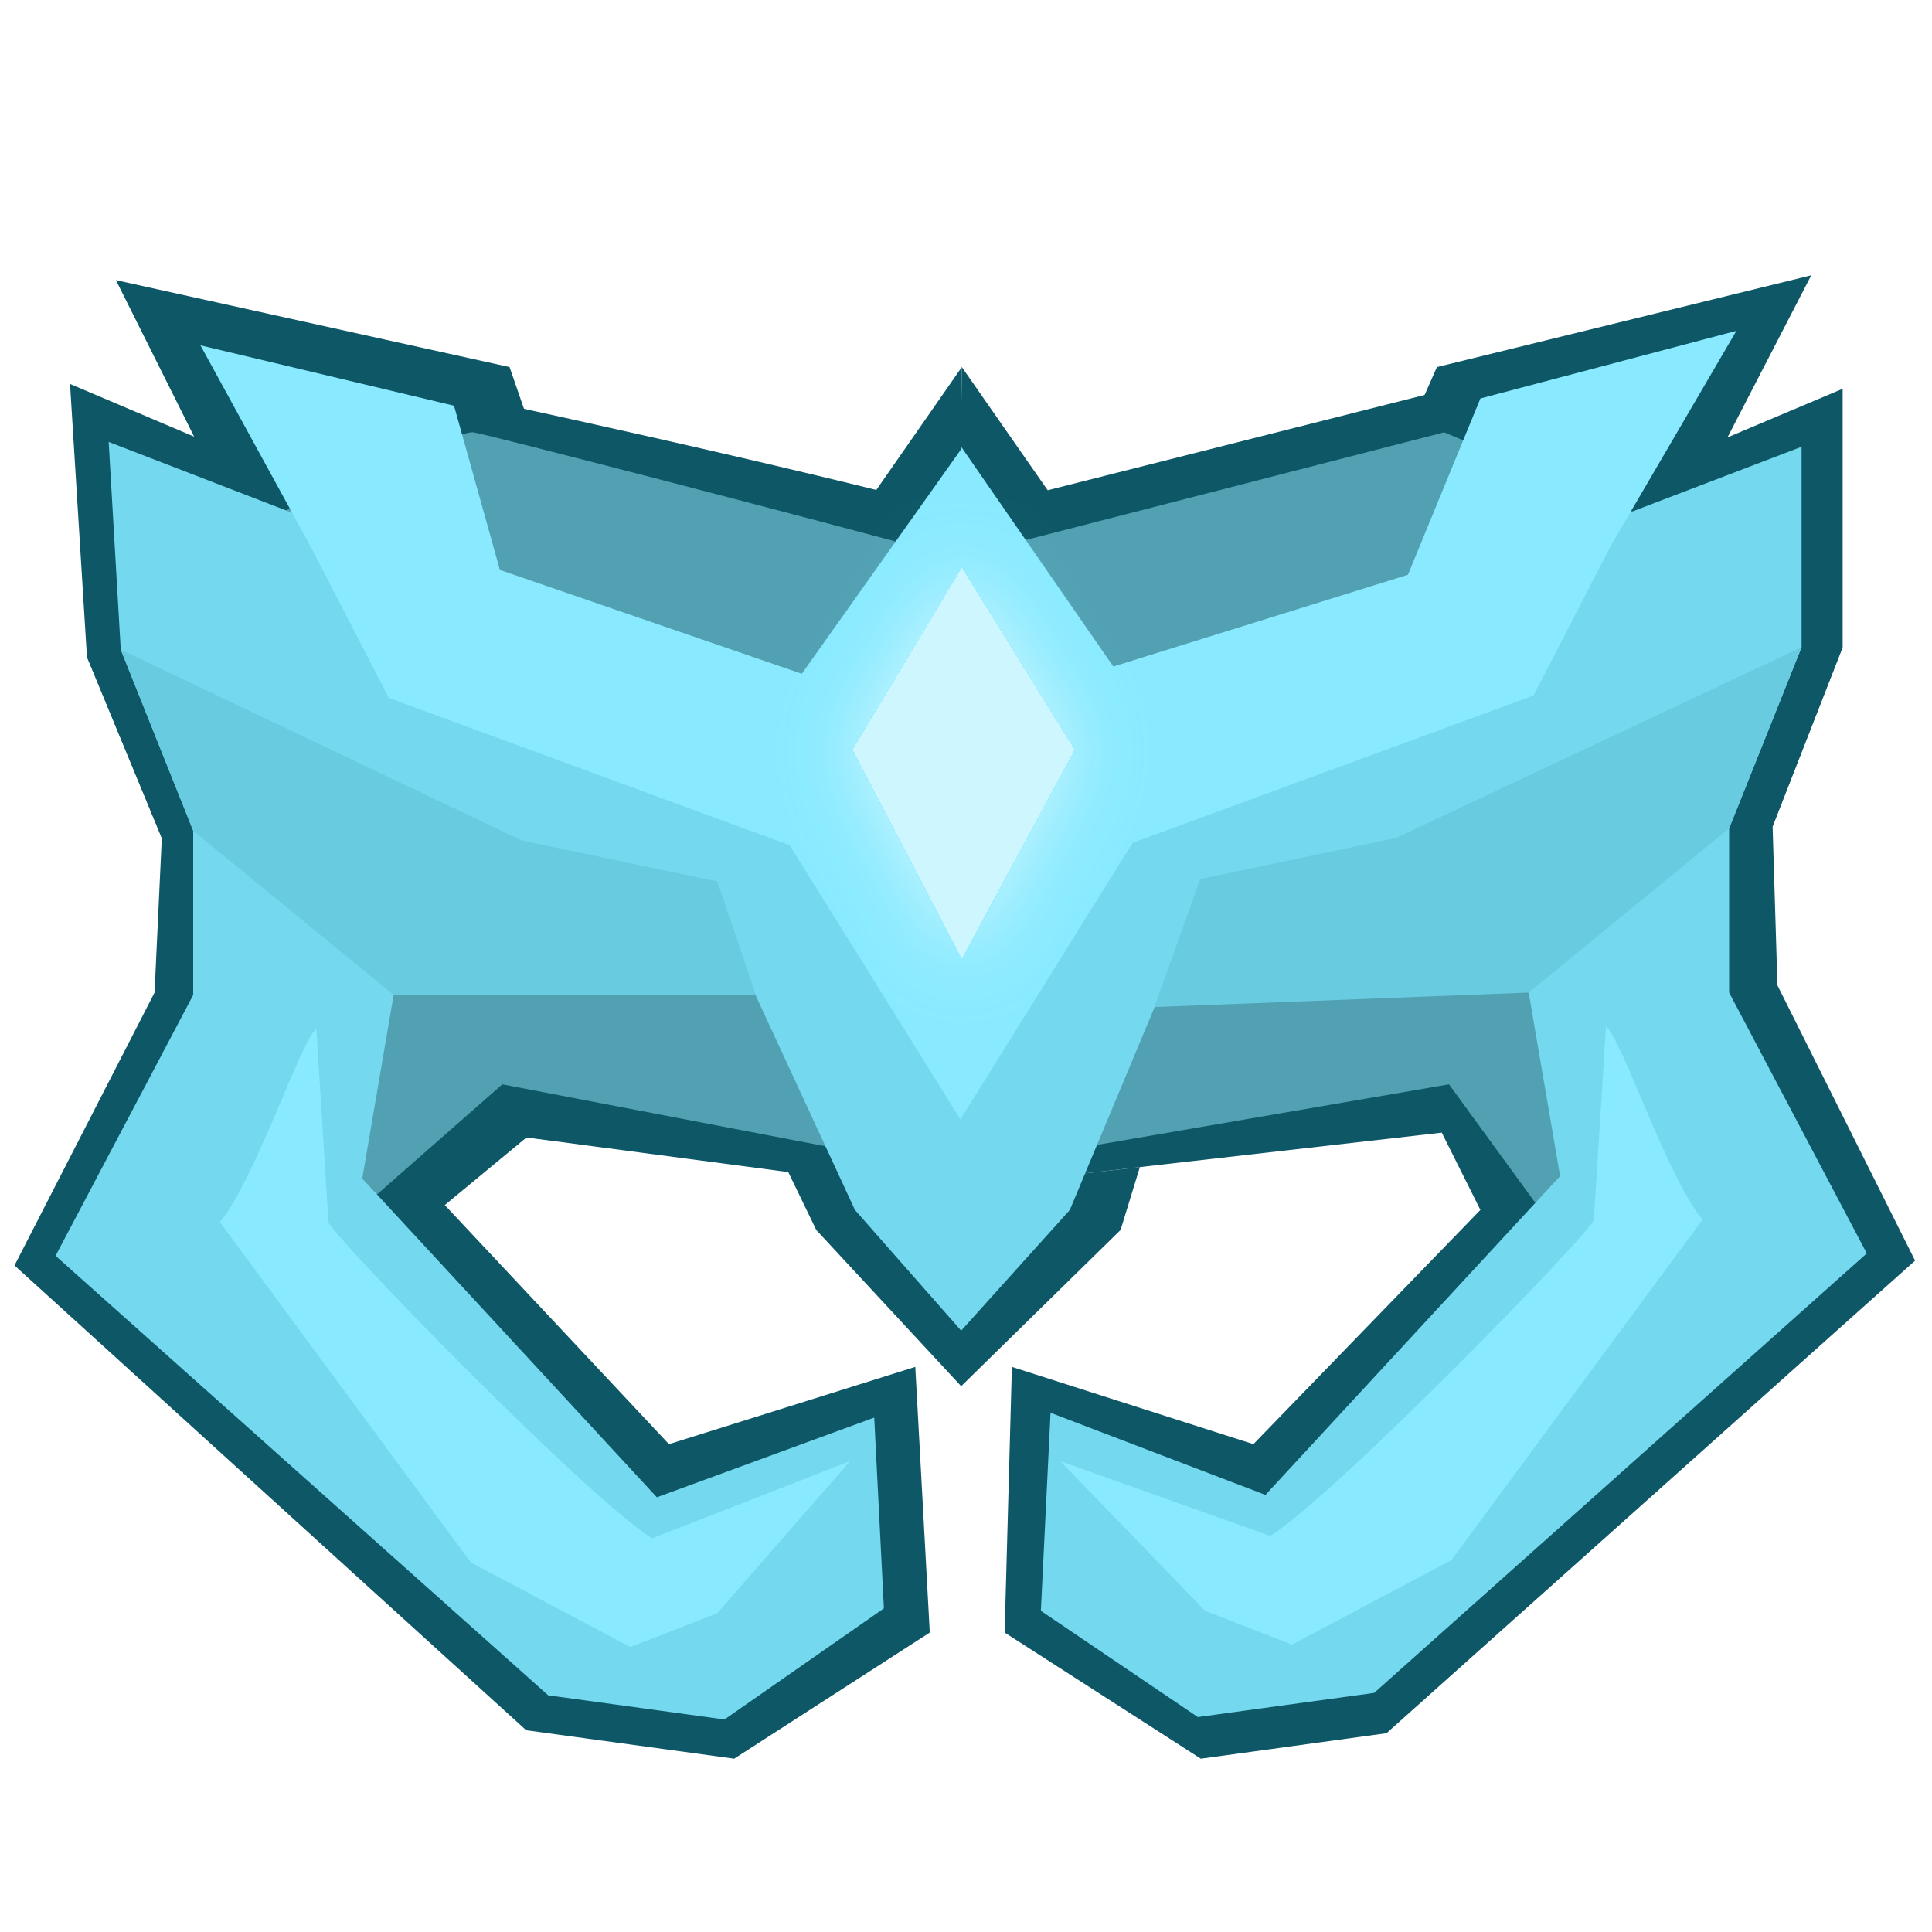
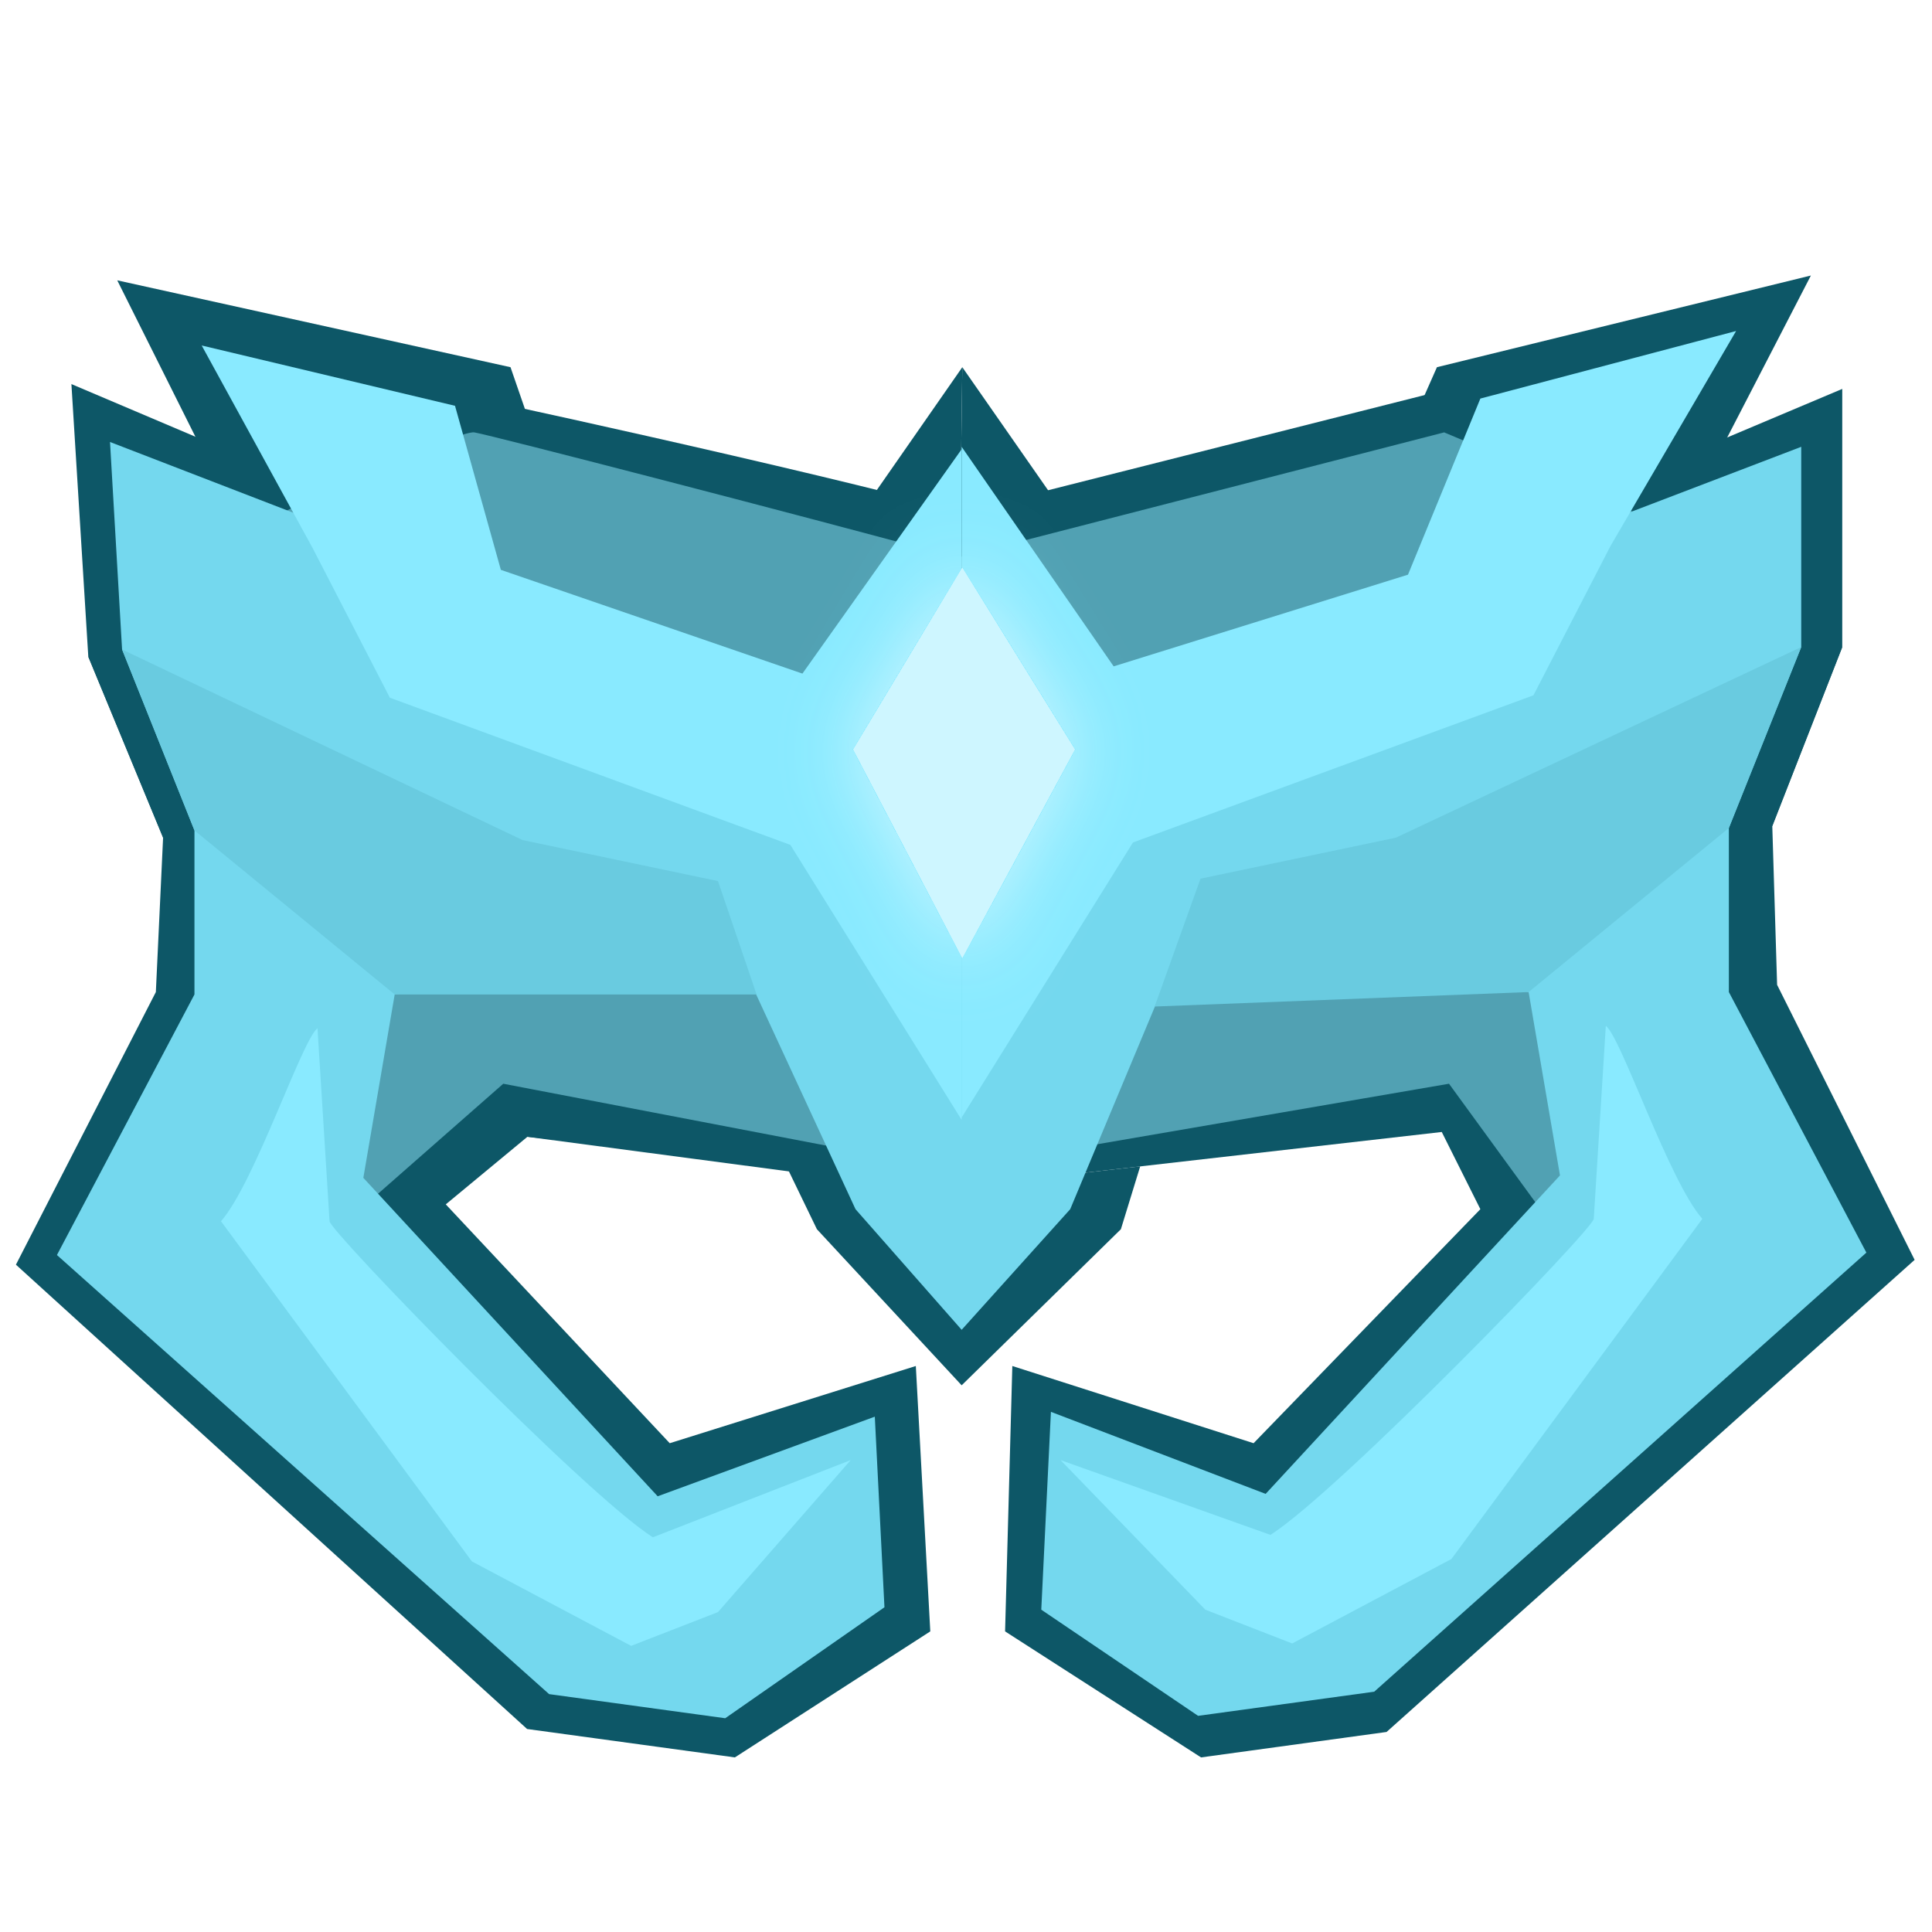
- <svg xmlns="http://www.w3.org/2000/svg" width="400" height="400" viewBox="0 0 400 400" fill="none">
-   <path d="M91.033 80.947C87.347 80.42 50.48 99.939 46.793 102.047C55.396 121.727 73.021 161.509 74.707 163.196C76.392 164.883 154.058 188.851 192.68 200.624L323.82 175.321L350.68 102.047L300 80.5L199.116 106C166.989 97.214 93.983 81.369 91.033 80.947Z" fill="#0D5767" />
-   <path d="M169 254.652L152 219.5L144.173 183.286L288.719 212.152L208 244.825L236 241.63L232 254.652L199 287L169 254.652Z" fill="#0D5767" />
-   <path d="M109 235.5L166 241.5L177.5 239.5L198.473 180.581L163.187 142.626L14.5 79.5L18 136L33.5 173.5L32 205.5L3 262L108.94 358.229L152 364.116L192.5 338L189.5 283L138.5 299L92.087 249.5L109 235.5Z" fill="#0D5767" />
-   <path d="M208 244.825L225.44 192.793L197.527 230.221V181.196L232.813 143.242L381.5 80.5V134L367 171.092L368 204L396.5 261L287.06 358.844L248.613 364.116L208 338L209.5 283L259.5 299L306.5 250.5L298.5 234.5L208 244.825Z" fill="#0D5767" />
-   <path d="M199.136 76L197 236L161.607 172.673L74.18 140.517L52.5 115.037L24 58L105.5 76L120 118L155 139.42L199.136 76Z" fill="#0D5767" />
-   <path d="M199.136 76L197 236L234.393 175.905L321.82 143.75L348.131 109L375 57L297.5 76L278.5 119L246 143.242L199.136 76Z" fill="#0D5767" />
-   <path d="M175.3 151.826L199.104 112.5L223.753 151.826L199.136 197.449L175.3 151.826Z" fill="#0D5767" />
-   <path d="M37.313 254.908C44.687 246.474 55.009 215.267 58.38 212.736L61.013 254.908C61.013 257.017 116.489 314.3 131.587 323.964L174.247 302.351L145.807 340.306L126.847 347.686L92.087 329.236L37.313 254.908Z" fill="#0D5767" />
-   <path d="M360.687 254.381C353.313 245.947 342.991 214.74 339.62 212.209L336.987 254.381C336.987 256.489 281.511 313.773 266.413 323.437L223.753 301.824L252.193 339.778L271.153 347.158L305.913 328.708L360.687 254.381Z" fill="#0D5767" />
-   <path d="M103.147 171.619L18 136L33.5 173.5L109 235.5L179.5 244.825L145.807 180.581L103.147 171.619Z" fill="#0D5767" />
-   <path d="M293.8 171.092L381.5 134L367 171.092L208 244.825L286 208L251.14 180.053L293.8 171.092Z" fill="#0D5767" />
-   <path d="M98 89.511C94.5 89.011 58 106.011 54.5 108.011C62.667 126.677 79.4 164.411 81 166.011C82.6 167.611 156.333 190.344 193 201.511L317.5 177.511L343 108.011L299 89.511L198 115.5C167.5 107.167 100.8 89.911 98 89.511Z" fill="#51A1B3" />
-   <path d="M187.5 240.5L198 227.5L207 240.5L300 224.5L325.5 259.5L340.5 227.5L303.5 179L222.5 175C168 182.333 58.6 197.3 57 198.5C55.4 199.7 63 238 67 257L104 224.5L187.5 240.5Z" fill="#51A1B3" />
-   <path d="M177 250.5L146 183.5H249.5L221.5 250.5L199 275.5L177 250.5Z" fill="#74D8EE" />
-   <path d="M81.5 206L172 193.5L198.5 229V182.5L165 146.5L22.5 91.5L25 134.5L40 172V206L11.5 260L113.5 351L150 356L183 333L181 293.5L136 310L75 244L81.5 206Z" fill="#74D8EE" />
-   <path d="M316.5 205.5L226 193L199.5 228.5V182L233 146L373 92.5V134L358 171.5V205.5L386.5 259.5L284.5 350.5L248 355.5L215.5 333.5L217.5 292.5L262 309.5L323 243.5L316.5 205.5Z" fill="#74D8EE" />
-   <path d="M199 93V232L163.5 175L80.5 144.5L64.5 113.5L41.5 71.5L94 84L103.5 118L166 139.5L199 93Z" fill="#89EAFF" />
-   <path d="M199 92.5V231.5L234.5 174.5L317.5 144L333.5 113L359.5 68.5L306.5 82.5L291.5 119L230.5 138L199 92.5Z" fill="#89EAFF" />
+ <svg xmlns="http://www.w3.org/2000/svg" width="1001" height="1001" viewBox="0 0 1001 1001" fill="none">
+   <path d="M228.333 202.618C219.117 201.3 126.95 250.097 117.733 255.368C139.239 304.568 183.303 404.023 187.517 408.24C191.73 412.458 385.894 472.377 482.45 501.809L810.3 438.551L877.45 255.368L750.75 201.5L498.539 265.25C418.223 243.285 235.707 203.672 228.333 202.618Z" fill="#0D5767" />
+   <path d="M423.25 636.879L380.75 549L361.183 458.466L722.547 530.629L520.75 612.312L590.75 604.326L580.75 636.879L498.25 717.75L423.25 636.879Z" fill="#0D5767" />
+   <path d="M273.25 589L415.75 604L444.5 599L496.933 451.701L408.717 356.815L37 199L45.75 340.25L84.5 434L80.75 514L8.25 655.25L273.1 895.821L380.75 910.539L482 845.25L474.5 707.75L347 747.75L230.967 624L273.25 589Z" fill="#0D5767" />
+   <path d="M520.75 612.312L564.35 482.233L494.567 575.802V453.24L582.783 358.354L954.5 201.5V335.25L918.25 427.98L920.75 510.25L992 652.75L718.4 897.36L622.283 910.539L520.75 845.25L524.5 707.75L649.5 747.75L767 626.5L747 586.5L520.75 612.312Z" fill="#0D5767" />
+   <path d="M498.59 190.25L493.25 590.25L404.767 431.933L186.2 351.544L132 287.842L60.75 145.25L264.5 190.25L300.75 295.25L388.25 348.799L498.59 190.25Z" fill="#0D5767" />
+   <path d="M498.59 190.25L493.25 590.25L586.733 440.013L805.3 359.624L871.078 272.75L938.25 142.75L744.5 190.25L697 297.75L615.75 358.354L498.59 190.25Z" fill="#0D5767" />
+   <path d="M439 379.815L498.511 281.5L560.133 379.815L498.59 493.873L439 379.815Z" fill="#0D5767" />
+   <path d="M94.033 637.52C112.467 616.434 138.273 538.417 146.7 532.091L153.283 637.52C153.283 642.792 291.972 785.999 329.717 810.16L436.367 756.128L365.267 851.014L317.867 869.464L230.967 823.339L94.033 637.52Z" fill="#0D5767" />
+   <path d="M902.467 636.202C884.033 615.116 858.227 537.099 849.8 530.773L843.217 636.202C843.217 641.474 704.528 784.681 666.783 808.842L560.133 754.81L631.233 849.696L678.633 868.146L765.533 822.021L902.467 636.202Z" fill="#0D5767" />
+   <path d="M258.617 429.298L45.75 340.25L84.5 434L273.25 589L449.5 612.312L365.267 451.701L258.617 429.298Z" fill="#0D5767" />
+   <path d="M735.25 427.98L954.5 335.25L918.25 427.98L520.75 612.312L715.75 520.25L628.6 450.383L735.25 427.98Z" fill="#0D5767" />
+   <path d="M245.75 224.027C237 222.777 145.75 265.277 137 270.277C157.417 316.944 199.25 411.277 203.25 415.277C207.25 419.277 391.583 476.11 483.25 504.027L794.5 444.027L858.25 270.277L748.25 224.027L495.75 289C419.5 268.167 252.75 225.027 245.75 224.027Z" fill="#51A1B3" />
+   <path d="M469.5 601.5L495.75 569L518.25 601.5L750.75 561.5L814.5 649L852 569L759.5 447.75L557 437.75C420.75 456.083 147.25 493.5 143.25 496.5C139.25 499.5 158.25 595.25 168.25 642.75L260.75 561.5L469.5 601.5Z" fill="#51A1B3" />
+   <path d="M443.25 626.5L365.75 459H624.5L554.5 626.5L498.25 689L443.25 626.5Z" fill="#74D8EE" />
+   <path d="M204.5 515.25L430.75 484L497 572.75V456.5L413.25 366.5L57 229L63.25 336.5L100.75 430.25V515.25L29.5 650.25L284.5 877.75L375.75 890.25L458.25 832.75L453.25 734L340.75 775.25L188.25 610.25L204.5 515.25Z" fill="#74D8EE" />
+   <path d="M792 514L565.75 482.75L499.5 571.5V455.25L583.25 365.25L933.25 231.5V335.25L895.75 429V514L967 649L712 876.5L620.75 889L539.5 834L544.5 731.5L655.75 774L808.25 609L792 514Z" fill="#74D8EE" />
+   <path d="M498.25 232.75V580.25L409.5 437.75L202 361.5L162 284L104.5 179L235.75 210.25L259.5 295.25L415.75 349L498.25 232.75Z" fill="#89EAFF" />
+   <path d="M498.25 231.5V579L587 436.5L794.5 360.25L834.5 282.75L899.5 171.5L767 206.5L729.5 297.75L577 345.25L498.25 231.5Z" fill="#89EAFF" />
  <g filter="url(#filter0_d_131_41)">
-     <path d="M176.5 155.226L199.129 117.5L222.5 155.226L199.129 198.5L176.5 155.226Z" fill="#CEF6FF" />
+     <path d="M442 388.315L498.573 294L557 388.315L498.573 496.5L442 388.315Z" fill="#CEF6FF" />
  </g>
-   <path d="M45.5 253C52.5 245 62.3 215.4 65.5 213L68 253C68 255 120.667 309.333 135 318.5L176 302.5L148.5 334L130.5 341L97.5 323.5L45.5 253Z" fill="#89EAFF" />
-   <path d="M352.5 252.5C345.5 244.5 335.7 214.9 332.5 212.5L330 252.5C330 254.5 277.333 308.833 263 318L219.5 302.5L249.5 333.5L267.5 340.5L300.5 323L352.5 252.5Z" fill="#89EAFF" />
-   <path d="M108 174L25 134.5L40 172L81.5 206H156.5L148.5 182.5L108 174Z" fill="#69CBE0" />
-   <path d="M289 173.5L373 134L358 171.5L316.5 205.5L239 208.5L248.5 182L289 173.5Z" fill="#69CBE0" />
+   <path d="M114.5 632.75C132 612.75 156.5 538.75 164.5 532.75L170.75 632.75C170.75 637.75 302.417 773.583 338.25 796.5L440.75 756.5L372 835.25L327 852.75L244.5 809L114.5 632.75Z" fill="#89EAFF" />
+   <path d="M882 631.5C864.5 611.5 840 537.5 832 531.5L825.75 631.5C825.75 636.5 694.083 772.333 658.25 795.25L549.5 756.5L624.5 834L669.5 851.5L752 807.75L882 631.5Z" fill="#89EAFF" />
+   <path d="M270.75 435.25L63.25 336.5L100.75 430.25L204.5 515.25H392L372 456.5L270.75 435.25Z" fill="#69CBE0" />
+   <path d="M723.25 434L933.25 335.25L895.75 429L792 514L598.25 521.5L622 455.25L723.25 434Z" fill="#69CBE0" />
  <defs>
-     <filter id="filter0_d_131_41" x="160.5" y="101.5" width="78" height="113" filterUnits="userSpaceOnUse" color-interpolation-filters="sRGB">
+     <filter id="filter0_d_131_41" x="402" y="254" width="195" height="282.5" filterUnits="userSpaceOnUse" color-interpolation-filters="sRGB">
      <feFlood flood-opacity="0" result="BackgroundImageFix" />
      <feColorMatrix in="SourceAlpha" type="matrix" values="0 0 0 0 0 0 0 0 0 0 0 0 0 0 0 0 0 0 127 0" result="hardAlpha" />
      <feOffset />
-       <feGaussianBlur stdDeviation="8" />
+       <feGaussianBlur stdDeviation="20" />
      <feComposite in2="hardAlpha" operator="out" />
      <feColorMatrix type="matrix" values="0 0 0 0 0.808 0 0 0 0 0.966 0 0 0 0 1 0 0 0 1 0" />
      <feBlend mode="normal" in2="BackgroundImageFix" result="effect1_dropShadow_131_41" />
      <feBlend mode="normal" in="SourceGraphic" in2="effect1_dropShadow_131_41" result="shape" />
    </filter>
  </defs>
</svg>
